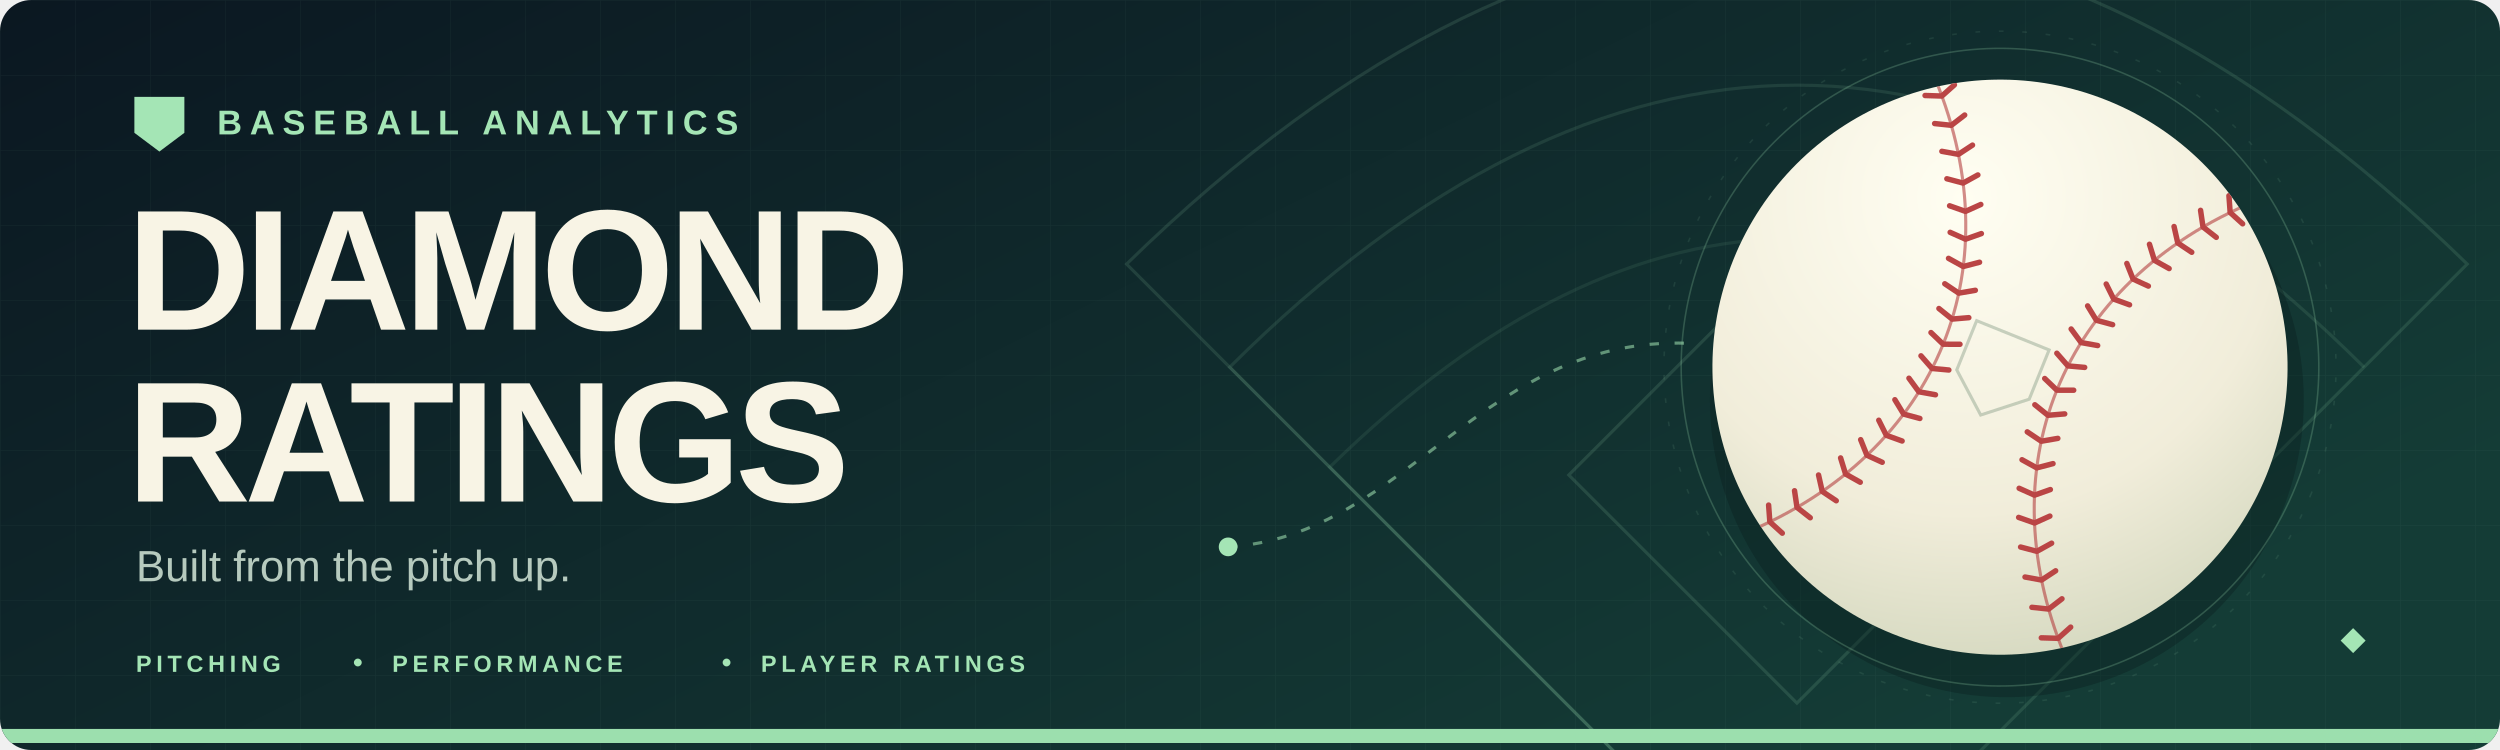
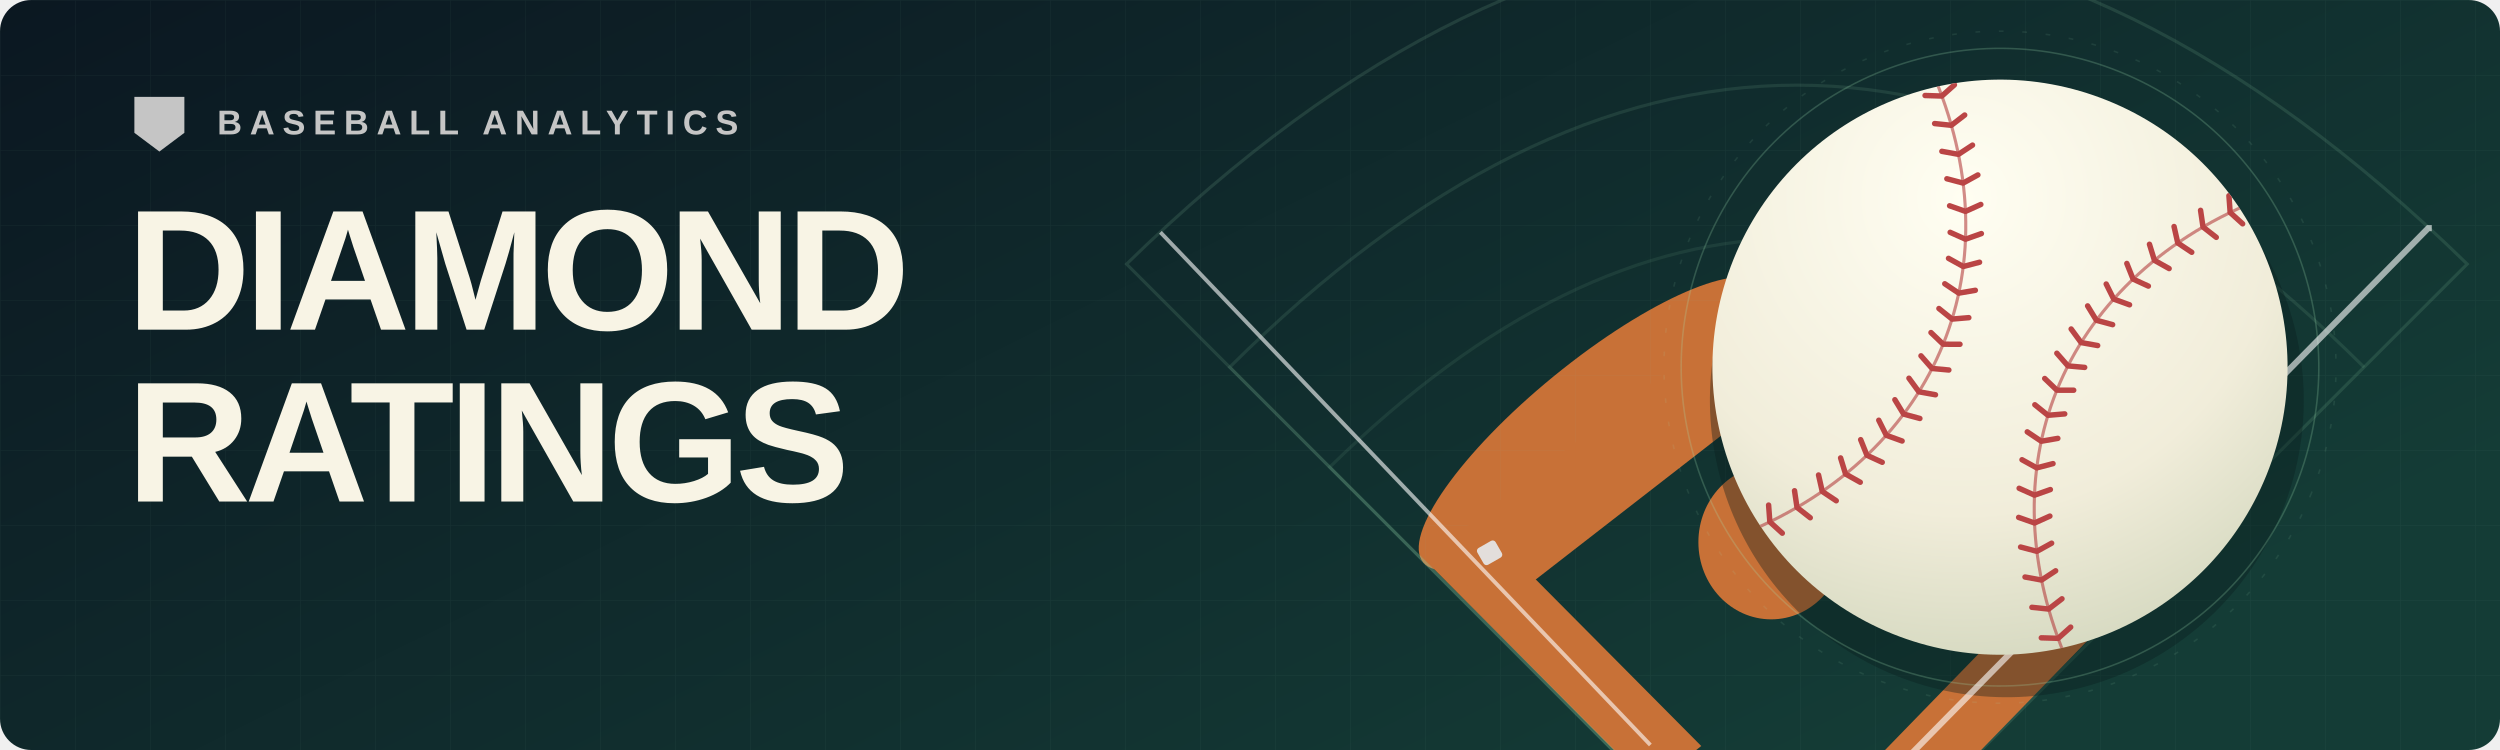
- <svg xmlns="http://www.w3.org/2000/svg" width="1600" height="480" viewBox="0 0 1600 480" role="img" aria-labelledby="title description">
-   <defs>
+ <svg xmlns="http://www.w3.org/2000/svg" width="1600" height="480" viewBox="0 0 1600 480" role="img" aria-labelledby="title description" version="1.1" id="svg64">
+   <defs id="defs5">
    <linearGradient id="background" x2="1" y2=".6">
-       <stop stop-color="#0b1721" />
-       <stop offset="1" stop-color="#143c36" />
+       <stop stop-color="#0b1721" id="stop1" />
+       <stop offset="1" stop-color="#143c36" id="stop2" />
    </linearGradient>
    <radialGradient id="leather" cx=".33" cy=".25" r=".85">
-       <stop stop-color="#fffef2" />
-       <stop offset=".65" stop-color="#f1edda" />
-       <stop offset="1" stop-color="#d3d7be" />
+       <stop stop-color="#fffef2" id="stop3" />
+       <stop offset=".65" stop-color="#f1edda" id="stop4" />
+       <stop offset="1" stop-color="#d3d7be" id="stop5" />
    </radialGradient>
    <pattern id="grid" width="48" height="48" patternUnits="userSpaceOnUse">
-       <path d="M48 0H0V48" fill="none" stroke="#97c7ad" stroke-opacity=".055" />
+       <path d="M48 0H0V48" fill="none" stroke="#97c7ad" stroke-opacity=".055" id="path5" />
    </pattern>
    <clipPath id="bounds">
-       <rect width="1600" height="480" rx="20" />
+       <rect width="1600" height="480" rx="20" id="rect5" />
    </clipPath>
    <clipPath id="ball">
-       <circle r="184" />
+       <circle r="184" id="circle5" />
    </clipPath>
  </defs>
-   <g clip-path="url(#bounds)">
-     <rect width="1600" height="480" fill="url(#background)" />
-     <rect width="1600" height="480" fill="url(#grid)" />
-     <g fill="none" stroke="#91cda5" stroke-width="2">
-       <path d="M1150 598 721 169 Q1150 -250 1579 169Z" stroke-opacity=".15" />
-       <path d="M1150 598 787 235 Q1150 -126 1513 235" stroke-opacity=".13" />
-       <path d="M1150 598 851 299 Q1150 6 1449 299" stroke-opacity=".10" />
-       <path d="m1150 450-146-146 146-146 146 146Z" stroke-opacity=".16" />
+   <g clip-path="url(#bounds)" id="g64">
+     <rect width="1600" height="480" fill="url(#background)" id="rect6" />
+     <ellipse style="fill:#c87137;fill-rule:evenodd;stroke-width:1.065" id="path69" ry="40.012" rx="140.209" cy="856.812" cx="766.923" transform="matrix(0.7836473,-0.6212061,0.4885532,0.8725341,0,0)" />
+     <rect width="1600" height="480" fill="url(#grid)" id="rect7" clip-path="none" />
+     <rect style="fill:#c87137;fill-rule:evenodd;stroke-width:0.741" id="rect68-5" width="41.726" height="199.265" x="-438.37" y="860.436" transform="matrix(-0.7799808,0.6258035,0.7047911,0.7094149,0,0)" />
+     <g fill="none" stroke="#91cda5" stroke-width="2" id="g10">
+       <path d="M1150 598 721 169 Q1150 -250 1579 169Z" stroke-opacity=".15" id="path7" />
+       <path d="M1150 598 787 235 Q1150 -126 1513 235" stroke-opacity=".13" id="path8" />
+       <path d="M1150 598 851 299 Q1150 6 1449 299" stroke-opacity=".10" id="path9" />
    </g>
-     <path d="M0 471H1600" stroke="#9cdfae" stroke-width="9" />
-     <path d="M86 62H118V85L102 97 86 85Z" fill="#a4e5b5" />
-     <text x="139" y="86" fill="#a4e5b5" font-family="Arial, Helvetica, sans-serif" font-size="22" font-weight="700" letter-spacing="5">BASEBALL ANALYTICS</text>
-     <text x="81" y="211" fill="#f8f4e5" font-family="Arial, Helvetica, sans-serif" font-size="110" font-weight="800" letter-spacing="-4">DIAMOND</text>
-     <text x="81" y="321" fill="#f8f4e5" font-family="Arial, Helvetica, sans-serif" font-size="110" font-weight="800" letter-spacing="-4">RATINGS</text>
-     <text x="87" y="372" fill="#b6cabe" font-family="Arial, Helvetica, sans-serif" font-size="28">Built from the pitch up.</text>
-     <g font-family="Arial, Helvetica, sans-serif" font-size="15" font-weight="700" letter-spacing="3" fill="#a4e5b5">
-       <text x="87" y="430">PITCHING</text>
-       <circle cx="229" cy="424" r="2.5" />
-       <text x="251" y="430">PERFORMANCE</text>
-       <circle cx="465" cy="424" r="2.5" />
-       <text x="487" y="430">PLAYER RATINGS</text>
-     </g>
-     <path d="M786 350C902 343 949 211 1087 220" fill="none" stroke="#a4e5b5" stroke-width="2" stroke-dasharray="6 10" stroke-opacity=".55" />
-     <circle cx="786" cy="350" r="6" fill="#a4e5b5" />
-     <g transform="translate(1280 235) rotate(22)">
-       <circle cx="12" cy="18" r="190" fill="#071c1c" opacity=".36" />
-       <circle r="204" fill="none" stroke="#a4e5b5" stroke-opacity=".23" />
-       <circle r="215" fill="none" stroke="#a4e5b5" stroke-opacity=".10" stroke-dasharray="3 12" />
-       <circle r="184" fill="url(#leather)" />
-       <g clip-path="url(#ball)">
-         <g fill="none" stroke="#b44040" stroke-width="2" opacity=".6">
-           <path d="M-112-160C-15-65-15 65-112 160" />
-           <path d="M112-160C15-65 15 65 112 160" />
+     <rect style="fill:#c87137;fill-rule:evenodd;stroke-width:1.434" id="rect69" width="265.005" height="53.899" x="512.333" y="841.753" ry="3.171" transform="rotate(-37.81947)" />
+     <path d="M86 62H118V85L102 97 86 85Z" fill="#a4e5b5" id="path12" style="fill:#c5c5c5;fill-opacity:1" />
+     <text x="139" y="86" fill="#a4e5b5" font-family="Arial, Helvetica, sans-serif" font-size="22" font-weight="700" letter-spacing="5" id="text12" style="fill:#c5c5c5;fill-opacity:1">BASEBALL ANALYTICS</text>
+     <rect style="fill:#c87137;fill-rule:evenodd;stroke-width:0.787" id="rect68" width="44.234" height="211.746" x="1203.841" y="-544.672" transform="matrix(0.7734557,0.6338503,-0.6972412,0.7168366,0,0)" />
+     <ellipse style="fill:#c87137;fill-rule:evenodd;stroke-width:0.855" id="path64" cx="1133.57" cy="346.977" rx="46.6" ry="49.408" />
+     <text x="81" y="211" fill="#f8f4e5" font-family="Arial, Helvetica, sans-serif" font-size="110" font-weight="800" letter-spacing="-4" id="text13">DIAMOND</text>
+     <text x="81" y="321" fill="#f8f4e5" font-family="Arial, Helvetica, sans-serif" font-size="110" font-weight="800" letter-spacing="-4" id="text14">RATINGS</text>
+     <g transform="translate(1280 235) rotate(22)" id="g63">
+       <circle cx="12" cy="18" r="190" fill="#071c1c" opacity=".36" id="circle19" />
+       <circle r="204" fill="none" stroke="#a4e5b5" stroke-opacity=".23" id="circle20" />
+       <circle r="215" fill="none" stroke="#a4e5b5" stroke-opacity=".10" stroke-dasharray="3 12" id="circle21" />
+       <path style="fill:none;stroke:#ffffff;stroke-width:3.9;stroke-linecap:butt;stroke-linejoin:miter;stroke-opacity:1;opacity:0.6;stroke-dasharray:none" d="m 1221.718,483.971 c 332.379,-337.994 332.379,-337.994 332.379,-337.994 v 0 h 2.246" id="path80" transform="rotate(-22,35.5149,3410.015)" />
+       <circle r="184" fill="url(#leather)" id="circle22" />
+       <g clip-path="url(#ball)" id="g62">
+         <g fill="none" stroke="#b44040" stroke-width="2" opacity=".6" id="g23">
+           <path d="M-112-160C-15-65-15 65-112 160" id="path22" />
+           <path d="M112-160C15-65 15 65 112 160" id="path23" />
        </g>
-         <g fill="none" stroke="#ba4545" stroke-width="3.5" stroke-linecap="round" stroke-linejoin="round">
-           <path d="M-109.60 -143.25 L-99.49 -146.97 L-94.74 -156.63" />
-           <path d="M-97.20 -128.90 L-86.85 -131.87 L-81.41 -141.16" />
-           <path d="M-86.24 -114.15 L-75.69 -116.34 L-69.56 -125.19" />
-           <path d="M-76.71 -99.07 L-66.03 -100.42 L-59.22 -108.77" />
-           <path d="M-68.60 -83.69 L-57.84 -84.18 L-50.39 -91.96" />
-           <path d="M-61.91 -68.07 L-51.15 -67.67 L-43.08 -74.81" />
-           <path d="M-56.64 -52.24 L-45.94 -50.94 L-37.30 -57.37" />
-           <path d="M-52.77 -36.26 L-42.23 -34.05 L-33.07 -39.72" />
-           <path d="M-50.30 -20.17 L-39.99 -17.05 L-30.38 -21.91" />
-           <path d="M-49.25 -4.00 L-39.25 -0.00 L-29.25 -4.00" />
-           <path d="M-49.61 12.20 L-39.99 17.05 L-29.68 13.94" />
-           <path d="M-51.38 28.38 L-42.23 34.05 L-31.68 31.84" />
-           <path d="M-54.58 44.51 L-45.94 50.94 L-35.25 49.64" />
-           <path d="M-59.22 60.54 L-51.15 67.67 L-40.39 67.27" />
-           <path d="M-65.30 76.41 L-57.84 84.18 L-47.08 84.67" />
-           <path d="M-72.83 92.07 L-66.03 100.42 L-55.34 101.78" />
-           <path d="M-81.83 107.48 L-75.69 116.34 L-65.15 118.52" />
-           <path d="M-92.30 122.58 L-86.85 131.87 L-76.50 134.84" />
-           <path d="M-104.25 137.30 L-99.49 146.97 L-89.39 150.69" />
-           <path d="M94.74 -156.63 L99.49 -146.97 L109.60 -143.25" />
-           <path d="M81.41 -141.16 L86.85 -131.87 L97.20 -128.90" />
-           <path d="M69.56 -125.19 L75.69 -116.34 L86.24 -114.15" />
-           <path d="M59.22 -108.77 L66.03 -100.42 L76.71 -99.07" />
-           <path d="M50.39 -91.96 L57.84 -84.18 L68.60 -83.69" />
-           <path d="M43.08 -74.81 L51.15 -67.67 L61.91 -68.07" />
-           <path d="M37.30 -57.37 L45.94 -50.94 L56.64 -52.24" />
-           <path d="M33.07 -39.72 L42.23 -34.05 L52.77 -36.26" />
-           <path d="M30.38 -21.91 L39.99 -17.05 L50.30 -20.17" />
-           <path d="M29.25 -4.00 L39.25 -0.00 L49.25 -4.00" />
-           <path d="M29.68 13.94 L39.99 17.05 L49.61 12.20" />
-           <path d="M31.68 31.84 L42.23 34.05 L51.38 28.38" />
-           <path d="M35.25 49.64 L45.94 50.94 L54.58 44.51" />
-           <path d="M40.39 67.27 L51.15 67.67 L59.22 60.54" />
-           <path d="M47.08 84.67 L57.84 84.18 L65.30 76.41" />
-           <path d="M55.34 101.78 L66.03 100.42 L72.83 92.07" />
-           <path d="M65.15 118.52 L75.69 116.34 L81.83 107.48" />
-           <path d="M76.50 134.84 L86.85 131.87 L92.30 122.58" />
-           <path d="M89.39 150.69 L99.49 146.97 L104.25 137.30" />
+         <g fill="none" stroke="#ba4545" stroke-width="3.5" stroke-linecap="round" stroke-linejoin="round" id="g61">
+           <path d="M-109.60 -143.25 L-99.49 -146.97 L-94.74 -156.63" id="path24" />
+           <path d="M-97.20 -128.90 L-86.85 -131.87 L-81.41 -141.16" id="path25" />
+           <path d="M-86.24 -114.15 L-75.69 -116.34 L-69.56 -125.19" id="path26" />
+           <path d="M-76.71 -99.07 L-66.03 -100.42 L-59.22 -108.77" id="path27" />
+           <path d="M-68.60 -83.69 L-57.84 -84.18 L-50.39 -91.96" id="path28" />
+           <path d="M-61.91 -68.07 L-51.15 -67.67 L-43.08 -74.81" id="path29" />
+           <path d="M-56.64 -52.24 L-45.94 -50.94 L-37.30 -57.37" id="path30" />
+           <path d="M-52.77 -36.26 L-42.23 -34.05 L-33.07 -39.72" id="path31" />
+           <path d="M-50.30 -20.17 L-39.99 -17.05 L-30.38 -21.91" id="path32" />
+           <path d="M-49.25 -4.00 L-39.25 -0.00 L-29.25 -4.00" id="path33" />
+           <path d="M-49.61 12.20 L-39.99 17.05 L-29.68 13.94" id="path34" />
+           <path d="M-51.38 28.38 L-42.23 34.05 L-31.68 31.84" id="path35" />
+           <path d="M-54.58 44.51 L-45.94 50.94 L-35.25 49.64" id="path36" />
+           <path d="M-59.22 60.54 L-51.15 67.67 L-40.39 67.27" id="path37" />
+           <path d="M-65.30 76.41 L-57.84 84.18 L-47.08 84.67" id="path38" />
+           <path d="M-72.83 92.07 L-66.03 100.42 L-55.34 101.78" id="path39" />
+           <path d="M-81.83 107.48 L-75.69 116.34 L-65.15 118.52" id="path40" />
+           <path d="M-92.30 122.58 L-86.85 131.87 L-76.50 134.84" id="path41" />
+           <path d="M-104.25 137.30 L-99.49 146.97 L-89.39 150.69" id="path42" />
+           <path d="M94.74 -156.63 L99.49 -146.97 L109.60 -143.25" id="path43" />
+           <path d="M81.41 -141.16 L86.85 -131.87 L97.20 -128.90" id="path44" />
+           <path d="M69.56 -125.19 L75.69 -116.34 L86.24 -114.15" id="path45" />
+           <path d="M59.22 -108.77 L66.03 -100.42 L76.71 -99.07" id="path46" />
+           <path d="M50.39 -91.96 L57.84 -84.18 L68.60 -83.69" id="path47" />
+           <path d="M43.08 -74.81 L51.15 -67.67 L61.91 -68.07" id="path48" />
+           <path d="M37.30 -57.37 L45.94 -50.94 L56.64 -52.24" id="path49" />
+           <path d="M33.07 -39.72 L42.23 -34.05 L52.77 -36.26" id="path50" />
+           <path d="M30.38 -21.91 L39.99 -17.05 L50.30 -20.17" id="path51" />
+           <path d="M29.25 -4.00 L39.25 -0.00 L49.25 -4.00" id="path52" />
+           <path d="M29.68 13.94 L39.99 17.05 L49.61 12.20" id="path53" />
+           <path d="M31.68 31.84 L42.23 34.05 L51.38 28.38" id="path54" />
+           <path d="M35.25 49.64 L45.94 50.94 L54.58 44.51" id="path55" />
+           <path d="M40.39 67.27 L51.15 67.67 L59.22 60.54" id="path56" />
+           <path d="M47.08 84.67 L57.84 84.18 L65.30 76.41" id="path57" />
+           <path d="M55.34 101.78 L66.03 100.42 L72.83 92.07" id="path58" />
+           <path d="M65.15 118.52 L75.69 116.34 L81.83 107.48" id="path59" />
+           <path d="M76.50 134.84 L86.85 131.87 L92.30 122.58" id="path60" />
+           <path d="M89.39 150.69 L99.49 146.97 L104.25 137.30" id="path61" />
        </g>
-         <path d="M-25-22H25V12L0 33-25 12Z" fill="none" stroke="#748d76" stroke-width="2" opacity=".38" />
      </g>
    </g>
-     <path d="m1498 410 8-8 8 8-8 8Z" fill="#a4e5b5" />
+     <rect style="fill:#e3dedb;fill-rule:evenodd;stroke-width:0.742" id="rect78" width="13.475" height="12.352" x="645.421" y="774.027" ry="2.18" transform="rotate(-29.74854)" />
+   </g>
+   <g id="layer2">
+     <path style="fill:#ffffff;fill-opacity:1;stroke:#ffffff;stroke-width:2.498;stroke-linecap:butt;stroke-linejoin:miter;stroke-dasharray:none;stroke-opacity:1;opacity:0.6" d="M 1056.231,476.782 C 746.004,151.915 742.659,148.671 742.659,148.671 v 0" id="path79" />
  </g>
</svg>
